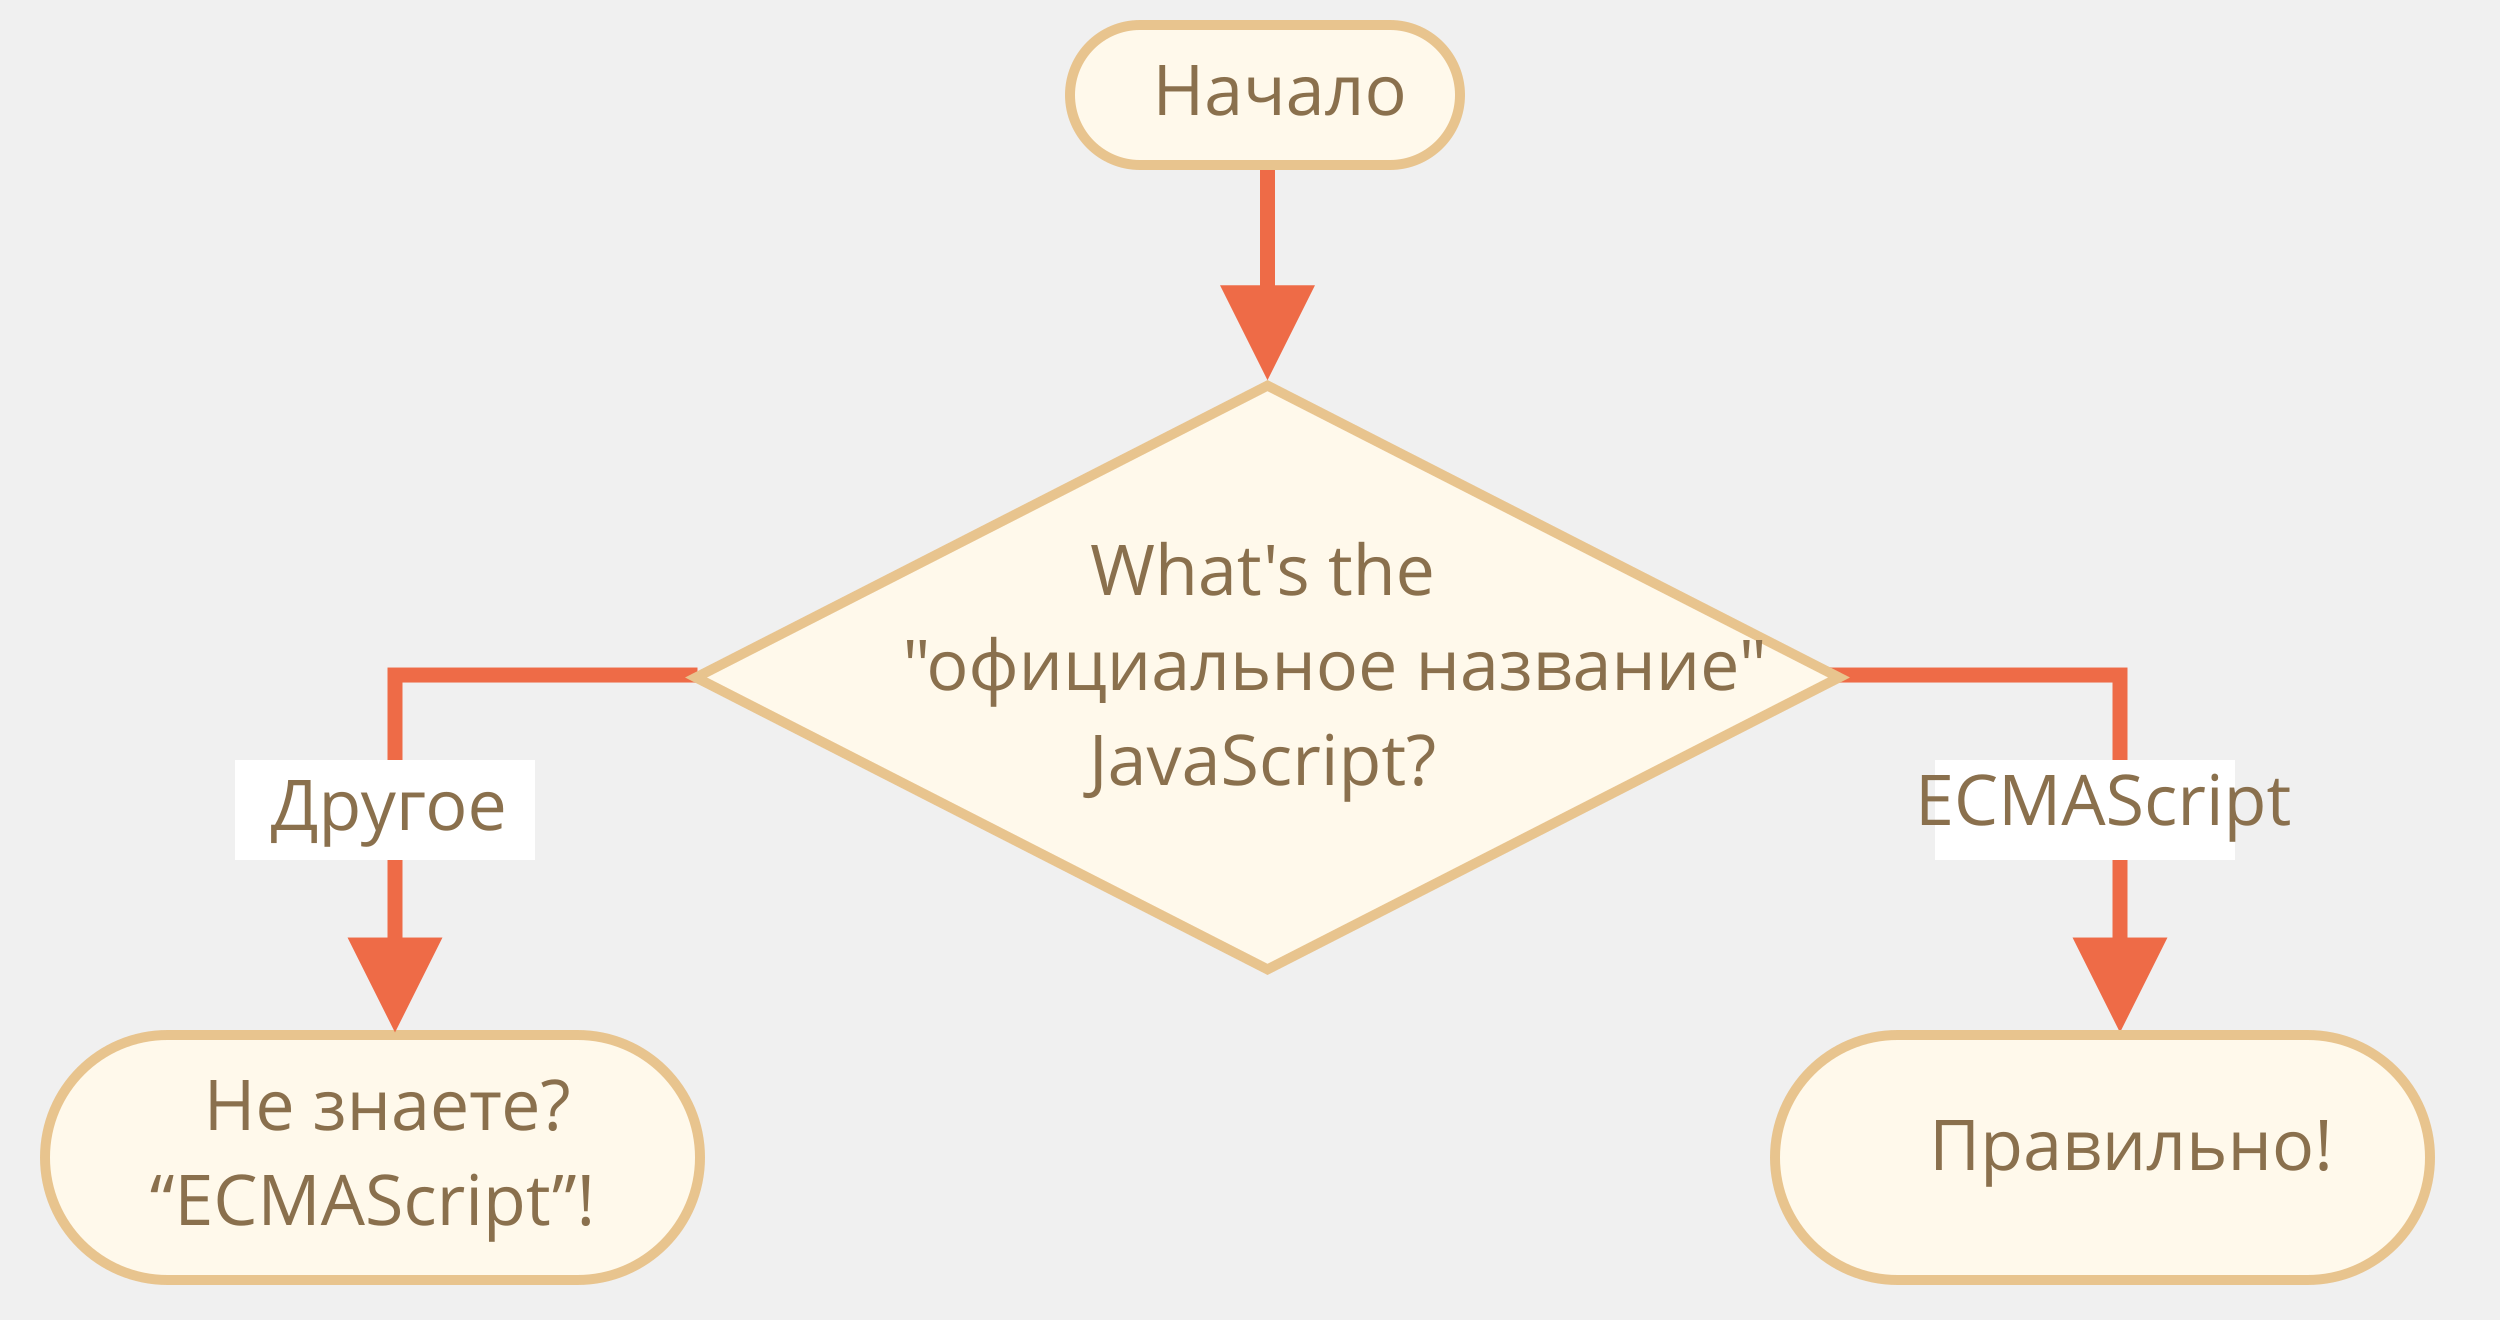
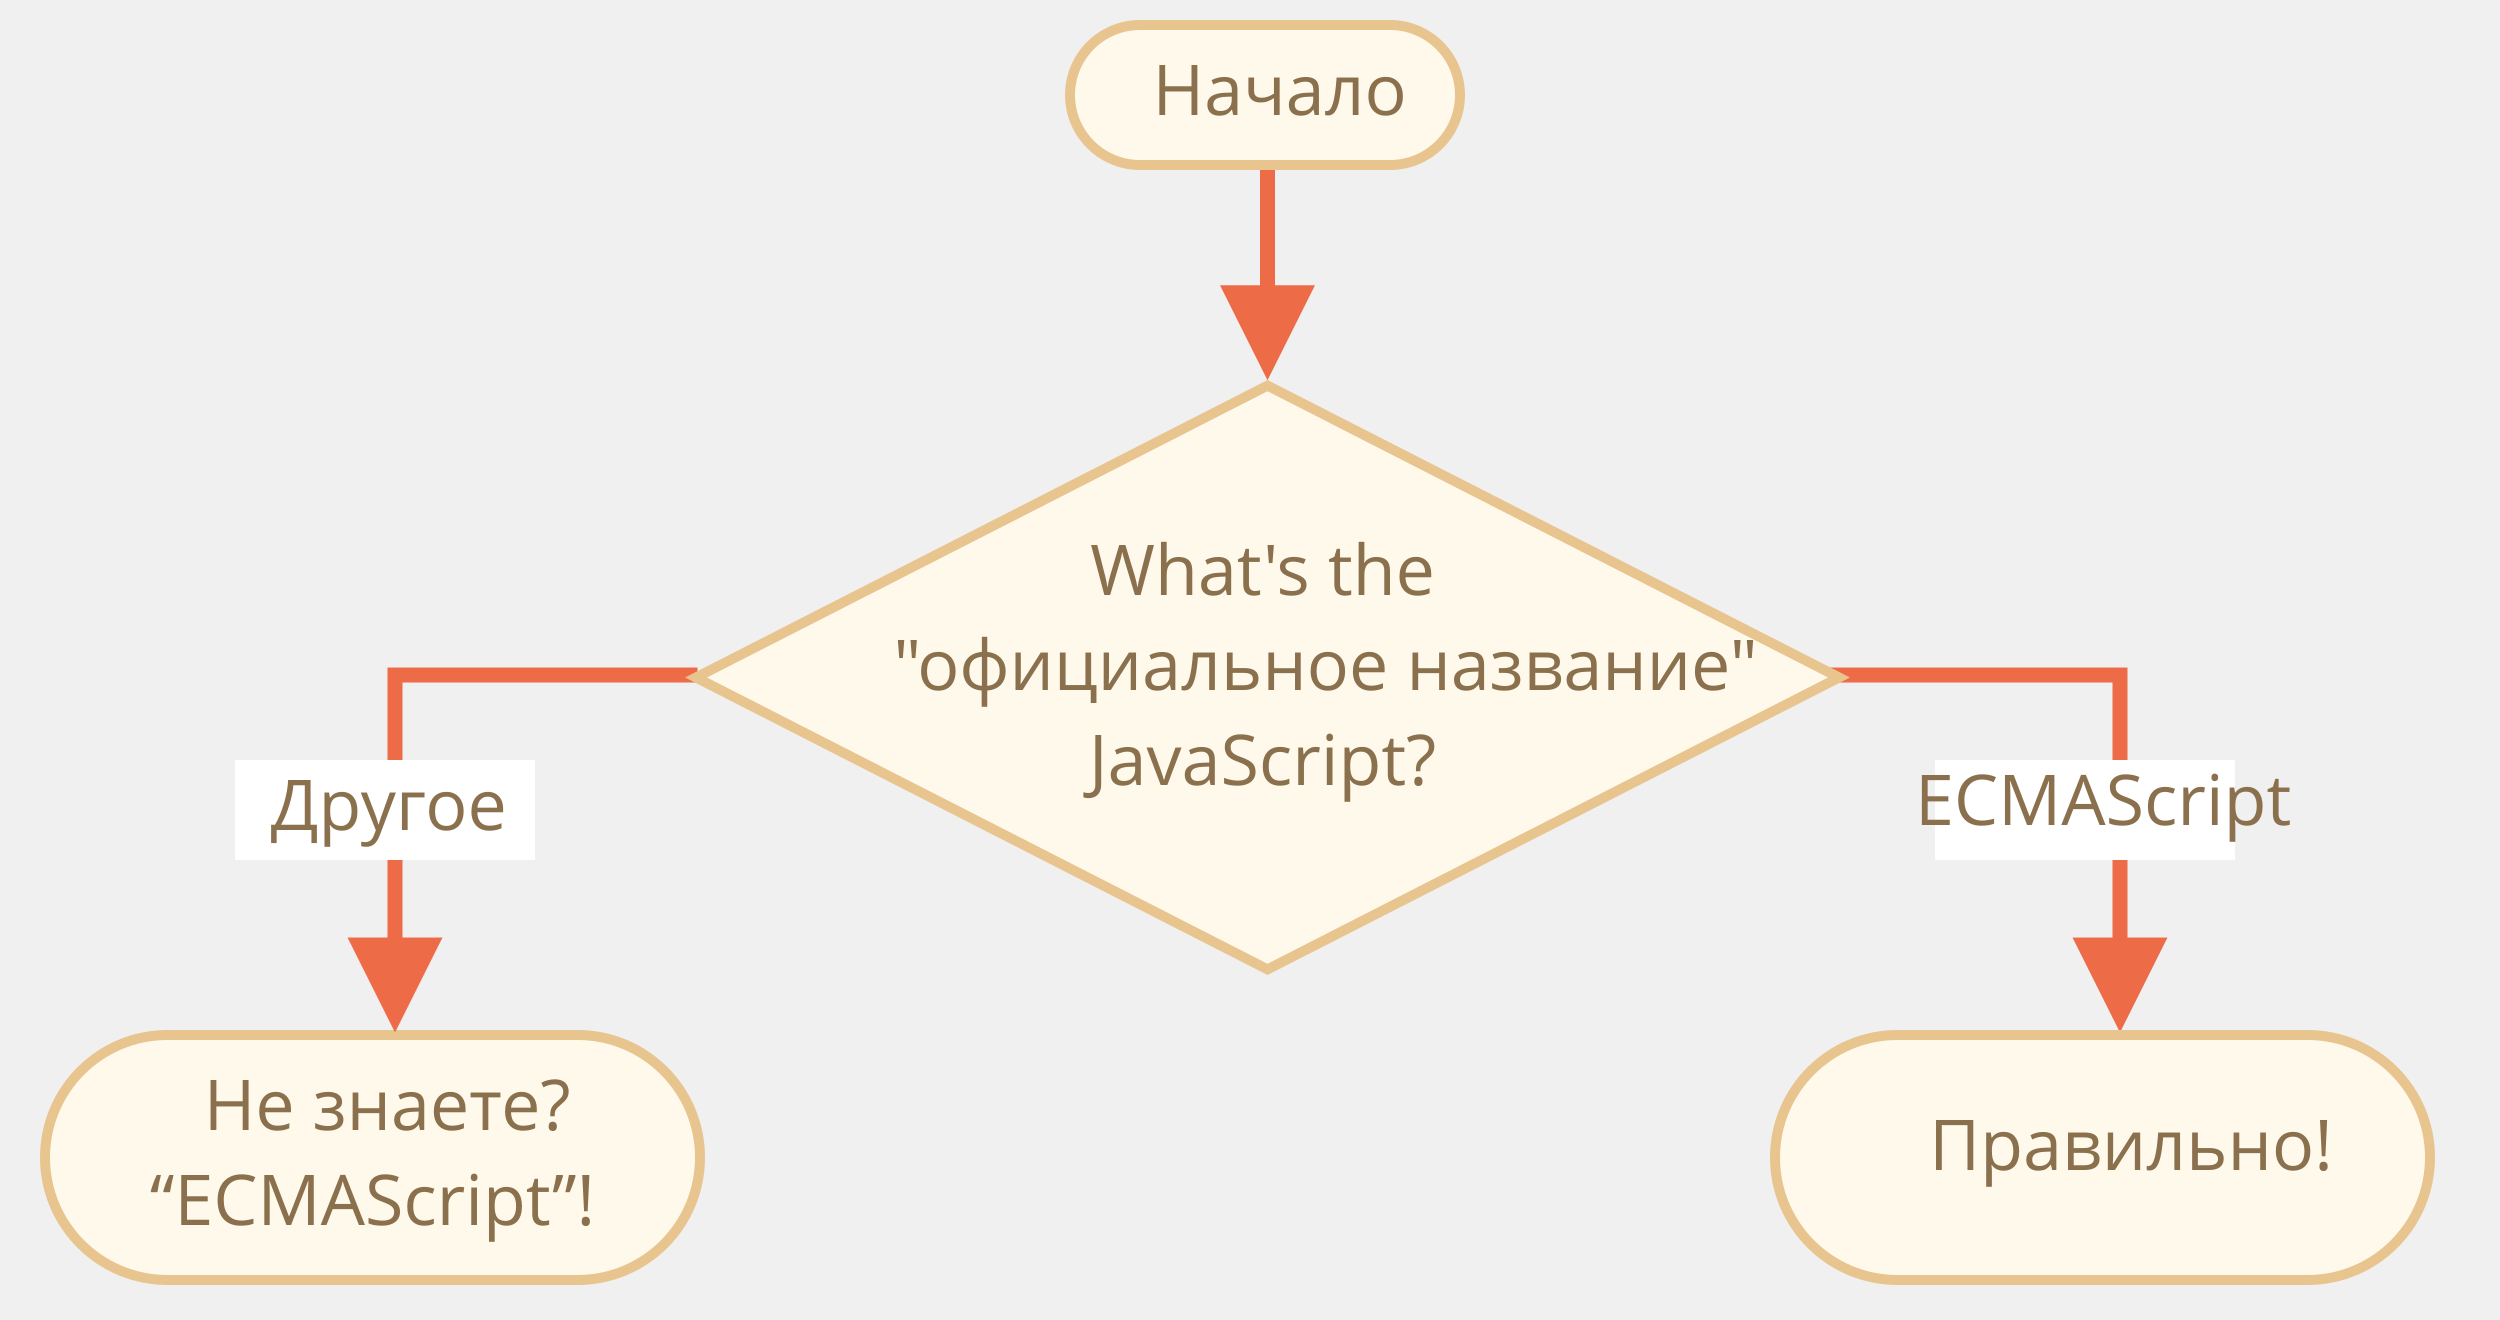
<svg xmlns="http://www.w3.org/2000/svg" width="500px" height="264px" viewBox="0 0 500 264" version="1.1">
  <g id="combined" stroke="none" stroke-width="1" fill="none" fill-rule="evenodd">
    <g id="ifelse_task2.svg">
      <path id="Path-1218-Copy" d="M422.5,187.5 L422.5,136.5 L342,136.5 L340.5,136.5 L340.5,133.5 L425.5,133.5 L425.5,187.5 L433.5,187.5 L424,206.5 L414.5,187.5 L422.5,187.5 Z" fill="#EE6B47" fill-rule="nonzero" />
      <g id="Rectangle-1-+-Корень" transform="translate(213, 4)">
        <rect id="Rectangle-1" stroke="#E8C48E" stroke-width="2" fill="#FFF9EB" x="1" y="1" width="78" height="28" rx="14" />
        <text id="Begin" font-family="OpenSans-Regular, Open Sans" font-size="14" font-weight="normal" fill="#8A704D">
          <tspan x="17.5" y="19">Начало</tspan>
        </text>
      </g>
      <g id="Rectangle-1-+-Корень-Copy-2" transform="translate(8, 206)">
        <rect id="Rectangle-1" stroke="#E8C48E" stroke-width="2" fill="#FFF9EB" x="1" y="1" width="131" height="49" rx="24.5" />
        <text id="You-don't-know?-“ECM" font-family="OpenSans-Regular, Open Sans" font-size="14" font-weight="normal" fill="#8A704D">
          <tspan x="32.744" y="20">Не знаете?</tspan>
          <tspan x="21.967" y="39">“ECMAScript”!</tspan>
        </text>
      </g>
      <g id="Rectangle-1-+-Корень-Copy-3" transform="translate(354, 206)">
        <rect id="Rectangle-1" stroke="#E8C48E" stroke-width="2" fill="#FFF9EB" x="1" y="1" width="131" height="49" rx="24.5" />
        <text id="Right!" font-family="OpenSans-Regular, Open Sans" font-size="14" font-weight="normal" fill="#8A704D">
          <tspan x="31.83" y="28">Правильно!</tspan>
        </text>
      </g>
      <path id="Line" d="M252,57.05 L252,34 L255,34 L255,57.05 L263,57.05 L253.5,76.05 L244,57.05 L252,57.05 Z" fill="#EE6B47" fill-rule="nonzero" />
      <path id="Path-1218" d="M77.5,187.5 L77.5,133.5 L139.5,133.5 L139.5,136.5 L80.5,136.5 L80.5,187.5 L88.5,187.5 L79,206.5 L69.5,187.5 L77.5,187.5 Z" fill="#EE6B47" fill-rule="nonzero" />
      <rect id="Rectangle-356" fill="#FFFFFF" x="47" y="152" width="60" height="20" />
      <g id="Rectangle-354-+-Каково-“официальное”" transform="translate(137, 76)">
        <path d="M2.199,59.5 L116.5,117.877 L230.801,59.5 L116.5,1.123 L2.199,59.5 Z" id="Rectangle-354" stroke="#E8C48E" stroke-width="2" fill="#FFF9EB" />
        <text id="What's-the-“official" font-family="OpenSans-Regular, Open Sans" font-size="14" font-weight="normal" fill="#8A704D">
          <tspan x="81.026" y="43">What's the</tspan>
-           <tspan x="43.485" y="62">"официальное название"</tspan>
+           <tspan x="41.665" y="62">"официальное название"</tspan>
          <tspan x="80.77" y="81">JavaScript?</tspan>
        </text>
      </g>
      <text id="Other" font-family="OpenSans-Regular, Open Sans" font-size="14" font-weight="normal" fill="#8A704D">
        <tspan x="54.13" y="166">Другое</tspan>
      </text>
      <rect id="Rectangle-356-Copy" fill="#FFFFFF" x="387" y="152" width="60" height="20" />
      <text id="ECMAScript" font-family="OpenSans-Regular, Open Sans" font-size="14" font-weight="normal" fill="#8A704D">
        <tspan x="383" y="165">ECMAScript</tspan>
      </text>
    </g>
  </g>
</svg>
